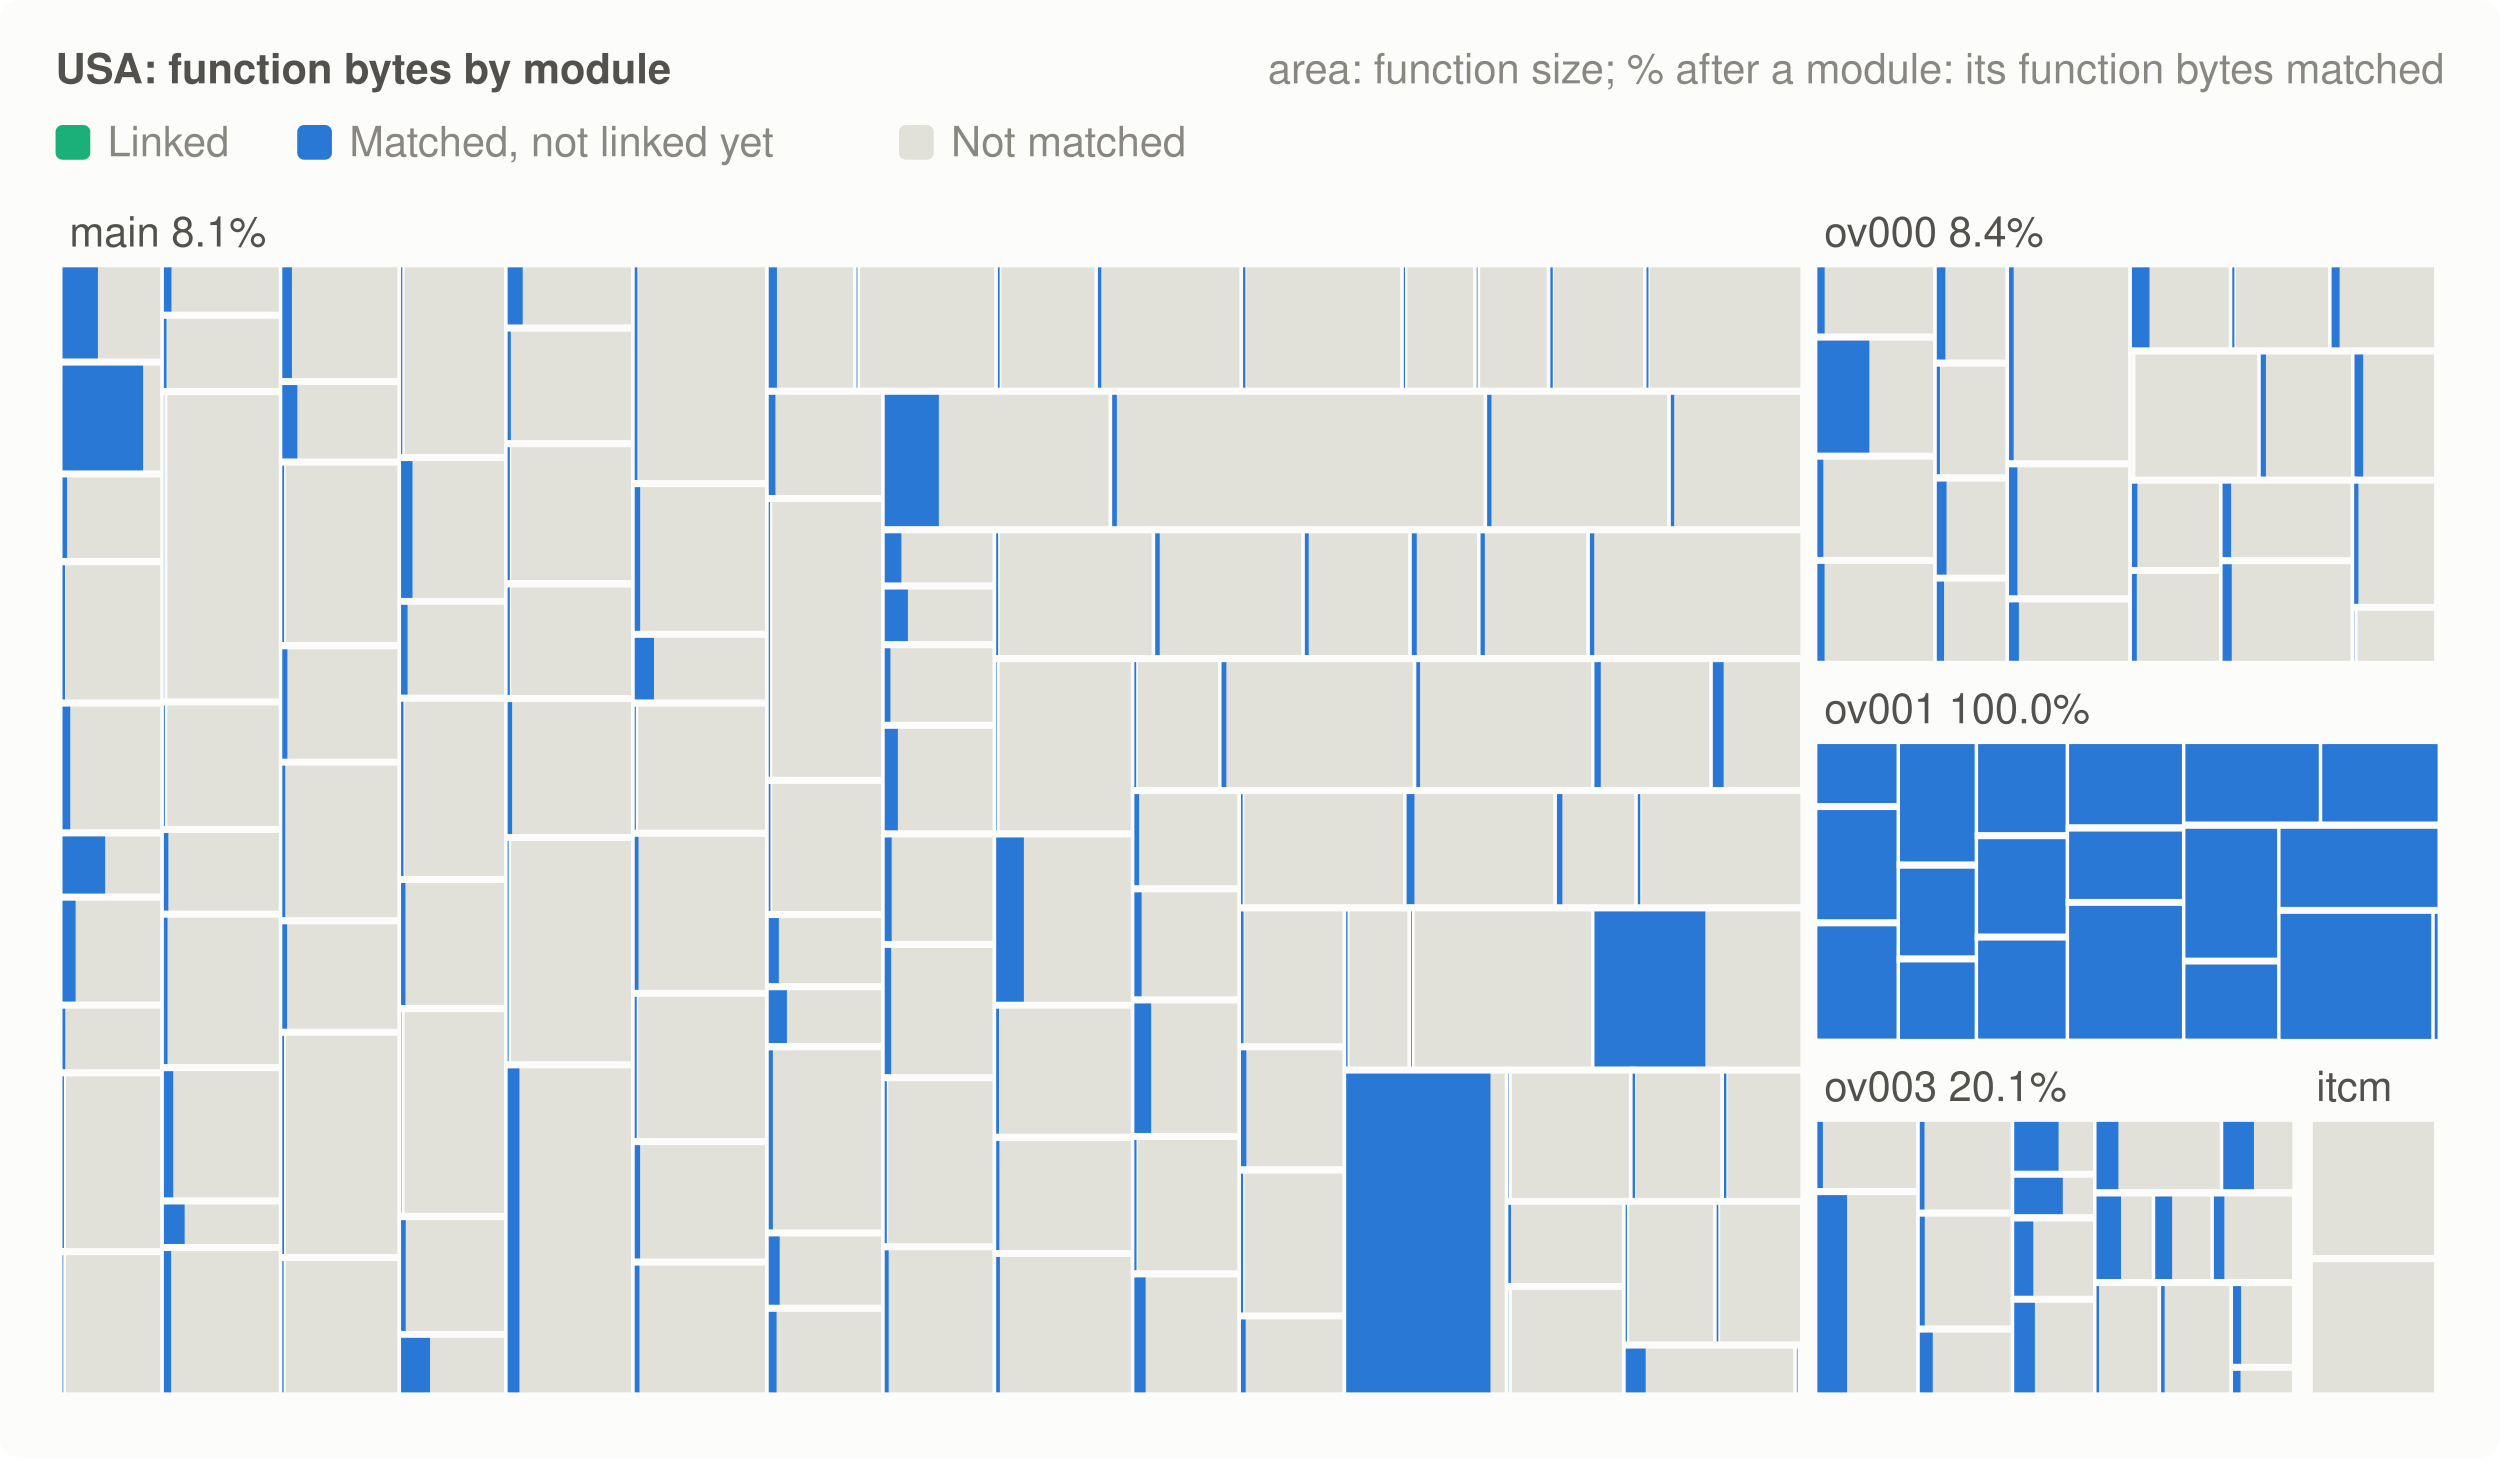
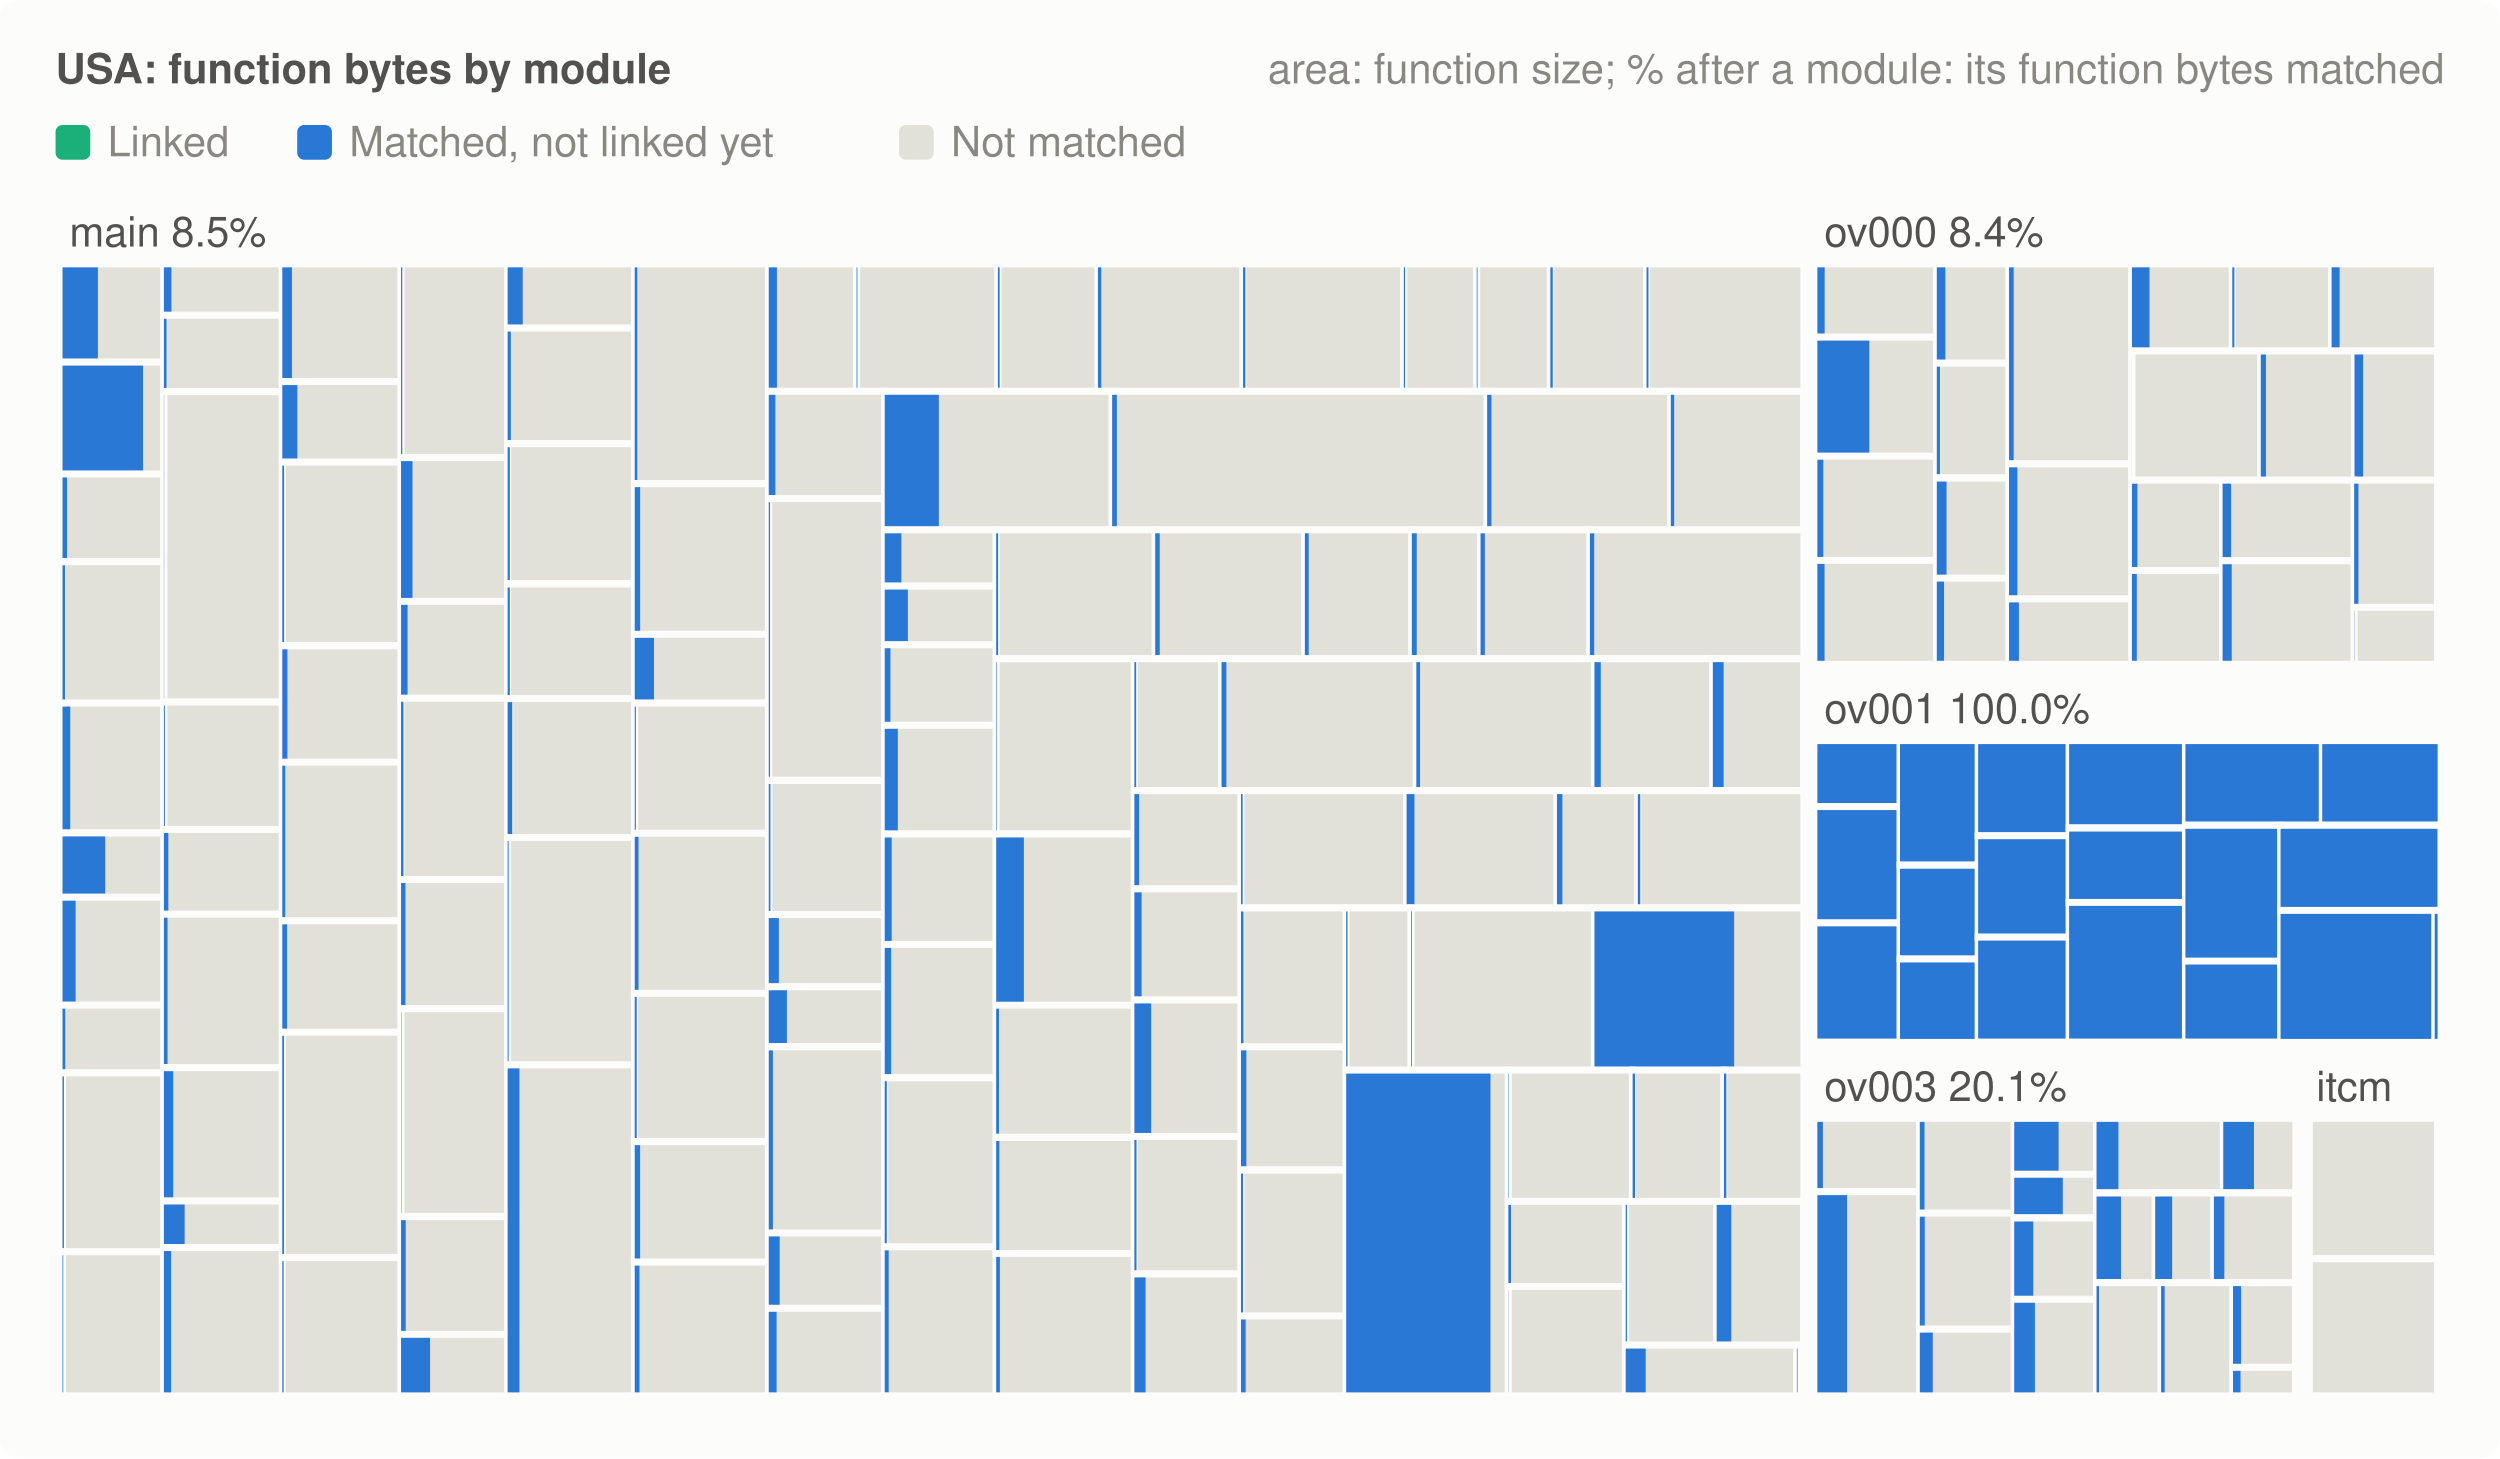
<svg xmlns="http://www.w3.org/2000/svg" viewBox="0 0 720 420" width="720" height="420" role="img" aria-label="Matched and linked code by module (USA)">
  <style>.bg{fill:#fcfcfb}.lbl{fill:#52514e}.muted{fill:#898781}.todo{fill:#e1e0d9}.gap{stroke:#fcfcfb}.matched{fill:#2a78d6}.linked{fill:#1baf7a}@media (prefers-color-scheme: dark){.bg{fill:#1a1a19}.lbl{fill:#c3c2b7}.muted{fill:#898781}.todo{fill:#2c2c2a}.gap{stroke:#1a1a19}.matched{fill:#3987e5}.linked{fill:#199e70}}text{font:12px -apple-system,BlinkMacSystemFont,'Segoe UI',Helvetica,Arial,sans-serif}.head{font-weight:600}</style>
  <rect class="bg" width="720" height="420" rx="6" />
  <text class="lbl head" x="16" y="24">USA: function bytes by module</text>
  <text class="muted" x="704" y="24" text-anchor="end">area: function size; % after a module: its function bytes matched</text>
  <rect class="linked" x="16" y="36" width="10" height="10" rx="2" />
  <text class="muted" x="31" y="45">Linked</text>
  <rect class="matched" x="85.6" y="36" width="10" height="10" rx="2" />
  <text class="muted" x="100.6" y="45">Matched, not linked yet</text>
  <rect class="todo" x="258.9" y="36" width="10" height="10" rx="2" />
  <text class="muted" x="273.9" y="45">Not matched</text>
  <rect class="todo gap" x="18.0" y="76.0" width="29.2" height="28.3" stroke-width="2" />
  <rect class="matched" x="18.0" y="77.0" width="10.20" height="26.3" />
  <rect class="todo gap" x="18.0" y="104.3" width="29.2" height="32.3" stroke-width="2" />
  <rect class="matched" x="18.0" y="105.3" width="23.21" height="30.3" />
  <rect class="todo gap" x="18.0" y="136.5" width="29.2" height="25.2" stroke-width="2" />
  <rect class="matched" x="18.0" y="137.5" width="1.30" height="23.2" />
  <rect class="todo gap" x="18.0" y="161.8" width="29.2" height="40.7" stroke-width="2" />
  <rect class="matched" x="18.0" y="162.8" width="0.75" height="38.7" />
  <rect class="todo gap" x="18.0" y="202.5" width="29.2" height="37.4" stroke-width="2" />
  <rect class="matched" x="18.0" y="203.5" width="2.23" height="35.4" />
  <rect class="todo gap" x="18.0" y="239.9" width="29.2" height="18.5" stroke-width="2" />
  <rect class="matched" x="18.0" y="240.9" width="12.29" height="16.5" />
  <rect class="todo gap" x="18.0" y="258.4" width="29.2" height="31.1" stroke-width="2" />
  <rect class="matched" x="18.0" y="259.4" width="3.78" height="29.1" />
  <rect class="todo gap" x="18.0" y="289.5" width="29.2" height="19.5" stroke-width="2" />
  <rect class="matched" x="18.0" y="290.5" width="0.83" height="17.5" />
  <rect class="todo gap" x="18.0" y="309.0" width="29.2" height="51.5" stroke-width="2" />
  <rect class="matched" x="18.0" y="310.0" width="0.41" height="49.5" />
  <rect class="todo gap" x="18.0" y="360.5" width="29.2" height="41.5" stroke-width="2" />
  <rect class="matched" x="18.0" y="361.5" width="0.22" height="39.5" />
  <rect class="todo gap" x="47.2" y="76.0" width="34.1" height="14.8" stroke-width="2" />
  <rect class="matched" x="47.2" y="77.0" width="2.18" height="12.8" />
  <rect class="todo gap" x="47.2" y="90.8" width="34.1" height="22.0" stroke-width="2" />
  <rect class="matched" x="47.2" y="91.8" width="0.78" height="20.0" />
  <rect class="todo gap" x="47.2" y="112.8" width="34.1" height="89.4" stroke-width="2" />
  <rect class="matched" x="47.2" y="113.8" width="0.08" height="87.4" />
  <rect class="todo gap" x="47.2" y="202.2" width="34.1" height="36.7" stroke-width="2" />
  <rect class="matched" x="47.2" y="203.2" width="0.28" height="34.7" />
  <rect class="todo gap" x="47.2" y="238.9" width="34.1" height="24.4" stroke-width="2" />
  <rect class="matched" x="47.2" y="239.9" width="1.28" height="22.4" />
  <rect class="todo gap" x="47.2" y="263.3" width="34.1" height="44.2" stroke-width="2" />
  <rect class="matched" x="47.2" y="264.3" width="1.06" height="42.2" />
  <rect class="todo gap" x="47.2" y="307.5" width="34.1" height="38.4" stroke-width="2" />
  <rect class="matched" x="47.2" y="308.5" width="2.69" height="36.4" />
  <rect class="todo gap" x="47.2" y="345.9" width="34.1" height="13.4" stroke-width="2" />
  <rect class="matched" x="47.2" y="346.9" width="5.98" height="11.4" />
  <rect class="todo gap" x="47.2" y="359.3" width="34.1" height="42.7" stroke-width="2" />
  <rect class="matched" x="47.2" y="360.3" width="2.08" height="40.7" />
  <rect class="todo gap" x="81.3" y="76.0" width="34.2" height="33.9" stroke-width="2" />
  <rect class="matched" x="81.3" y="77.0" width="2.78" height="31.9" />
  <rect class="todo gap" x="81.3" y="109.9" width="34.2" height="23.2" stroke-width="2" />
  <rect class="matched" x="81.3" y="110.9" width="4.34" height="21.2" />
  <rect class="todo gap" x="81.3" y="133.1" width="34.2" height="52.8" stroke-width="2" />
  <rect class="matched" x="81.3" y="134.1" width="0.52" height="50.8" />
  <rect class="todo gap" x="81.3" y="186.0" width="34.2" height="33.6" stroke-width="2" />
  <rect class="matched" x="81.3" y="187.0" width="1.47" height="31.6" />
  <rect class="todo gap" x="81.3" y="219.5" width="34.2" height="45.7" stroke-width="2" />
  <rect class="matched" x="81.3" y="220.5" width="0.88" height="43.7" />
  <rect class="todo gap" x="81.3" y="265.2" width="34.2" height="32.1" stroke-width="2" />
  <rect class="matched" x="81.3" y="266.2" width="1.38" height="30.1" />
  <rect class="todo gap" x="81.3" y="297.3" width="34.2" height="64.9" stroke-width="2" />
  <rect class="matched" x="81.3" y="298.3" width="0.50" height="62.9" />
  <rect class="todo gap" x="81.3" y="362.2" width="34.2" height="39.8" stroke-width="2" />
  <rect class="matched" x="81.3" y="363.2" width="0.38" height="37.8" />
  <rect class="todo gap" x="115.5" y="76.0" width="30.7" height="55.8" stroke-width="2" />
  <rect class="matched" x="115.5" y="77.0" width="0.36" height="53.8" />
  <rect class="todo gap" x="115.5" y="131.8" width="30.7" height="41.5" stroke-width="2" />
  <rect class="matched" x="115.5" y="132.8" width="3.30" height="39.5" />
  <rect class="todo gap" x="115.5" y="173.2" width="30.7" height="27.9" stroke-width="2" />
  <rect class="matched" x="115.5" y="174.2" width="1.88" height="25.9" />
  <rect class="todo gap" x="115.5" y="201.1" width="30.7" height="52.2" stroke-width="2" />
  <rect class="matched" x="115.5" y="202.1" width="0.70" height="50.2" />
  <rect class="todo gap" x="115.5" y="253.3" width="30.7" height="37.2" stroke-width="2" />
  <rect class="matched" x="115.5" y="254.3" width="1.27" height="35.2" />
  <rect class="todo gap" x="115.5" y="290.5" width="30.7" height="59.8" stroke-width="2" />
  <rect class="matched" x="115.5" y="291.5" width="0.11" height="57.8" />
  <rect class="todo gap" x="115.5" y="350.4" width="30.7" height="34.0" stroke-width="2" />
  <rect class="matched" x="115.5" y="351.4" width="1.35" height="32.0" />
  <rect class="todo gap" x="115.5" y="384.3" width="30.7" height="17.7" stroke-width="2" />
  <rect class="matched" x="115.5" y="385.3" width="8.35" height="15.7" />
  <rect class="todo gap" x="146.2" y="76.0" width="36.6" height="18.5" stroke-width="2" />
  <rect class="matched" x="146.2" y="77.0" width="4.34" height="16.5" />
  <rect class="todo gap" x="146.2" y="94.5" width="36.6" height="33.3" stroke-width="2" />
  <rect class="matched" x="146.2" y="95.5" width="0.93" height="31.3" />
  <rect class="todo gap" x="146.2" y="127.8" width="36.6" height="40.3" stroke-width="2" />
  <rect class="matched" x="146.2" y="128.8" width="0.64" height="38.3" />
  <rect class="todo gap" x="146.2" y="168.2" width="36.6" height="33.0" stroke-width="2" />
  <rect class="matched" x="146.2" y="169.2" width="0.63" height="31.0" />
  <rect class="todo gap" x="146.2" y="201.2" width="36.6" height="40.0" stroke-width="2" />
  <rect class="matched" x="146.2" y="202.2" width="1.29" height="38.0" />
  <rect class="todo gap" x="146.2" y="241.2" width="36.6" height="65.5" stroke-width="2" />
  <rect class="matched" x="146.2" y="242.2" width="0.29" height="63.5" />
  <rect class="todo gap" x="146.2" y="306.7" width="36.6" height="95.3" stroke-width="2" />
  <rect class="matched" x="146.2" y="307.7" width="3.40" height="93.3" />
  <rect class="todo gap" x="182.8" y="76.0" width="38.5" height="63.3" stroke-width="2" />
  <rect class="matched" x="182.8" y="77.0" width="0.78" height="61.3" />
  <rect class="todo gap" x="182.8" y="139.3" width="38.5" height="43.4" stroke-width="2" />
  <rect class="matched" x="182.8" y="140.3" width="1.56" height="41.4" />
  <rect class="todo gap" x="182.8" y="182.7" width="38.5" height="19.8" stroke-width="2" />
  <rect class="matched" x="182.8" y="183.7" width="5.55" height="17.8" />
  <rect class="todo gap" x="182.8" y="202.5" width="38.5" height="37.5" stroke-width="2" />
  <rect class="matched" x="182.8" y="203.5" width="0.33" height="35.5" />
  <rect class="todo gap" x="182.8" y="240.0" width="38.5" height="46.1" stroke-width="2" />
  <rect class="matched" x="182.8" y="241.0" width="1.10" height="44.1" />
  <rect class="todo gap" x="182.8" y="286.1" width="38.5" height="42.7" stroke-width="2" />
  <rect class="matched" x="182.8" y="287.1" width="0.58" height="40.7" />
  <rect class="todo gap" x="182.8" y="328.8" width="38.5" height="34.7" stroke-width="2" />
  <rect class="matched" x="182.8" y="329.8" width="1.55" height="32.7" />
  <rect class="todo gap" x="182.8" y="363.5" width="38.5" height="38.5" stroke-width="2" />
  <rect class="matched" x="182.8" y="364.5" width="1.37" height="36.5" />
  <rect class="todo gap" x="221.4" y="76.0" width="25.3" height="36.7" stroke-width="2" />
  <rect class="matched" x="221.4" y="77.0" width="2.35" height="34.7" />
  <rect class="todo gap" x="246.7" y="76.0" width="40.7" height="36.7" stroke-width="2" />
  <rect class="matched" x="246.7" y="77.0" width="0.23" height="34.7" />
  <rect class="todo gap" x="287.4" y="76.0" width="28.9" height="36.7" stroke-width="2" />
  <rect class="matched" x="287.4" y="77.0" width="0.50" height="34.7" />
  <rect class="todo gap" x="316.2" y="76.0" width="41.8" height="36.7" stroke-width="2" />
  <rect class="matched" x="316.2" y="77.0" width="0.98" height="34.7" />
  <rect class="todo gap" x="358.0" y="76.0" width="46.3" height="36.7" stroke-width="2" />
  <rect class="matched" x="358.0" y="77.0" width="0.67" height="34.7" />
  <rect class="todo gap" x="404.3" y="76.0" width="21.0" height="36.7" stroke-width="2" />
  <rect class="matched" x="404.3" y="77.0" width="0.36" height="34.7" />
  <rect class="todo gap" x="425.3" y="76.0" width="21.2" height="36.7" stroke-width="2" />
  <rect class="matched" x="425.3" y="77.0" width="0.22" height="34.7" />
  <rect class="todo gap" x="446.5" y="76.0" width="27.7" height="36.7" stroke-width="2" />
  <rect class="matched" x="446.5" y="77.0" width="0.70" height="34.7" />
  <rect class="todo gap" x="474.2" y="76.0" width="45.3" height="36.7" stroke-width="2" />
  <rect class="matched" x="474.2" y="77.0" width="0.56" height="34.7" />
  <rect class="todo gap" x="221.4" y="112.7" width="33.4" height="30.9" stroke-width="2" />
  <rect class="matched" x="221.4" y="113.7" width="1.92" height="28.9" />
  <rect class="todo gap" x="221.4" y="143.6" width="33.4" height="81.1" stroke-width="2" />
  <rect class="matched" x="221.4" y="144.6" width="0.37" height="79.1" />
  <rect class="todo gap" x="221.4" y="224.8" width="33.4" height="38.6" stroke-width="2" />
  <rect class="matched" x="221.4" y="225.8" width="0.48" height="36.6" />
  <rect class="todo gap" x="221.4" y="263.4" width="33.4" height="20.8" stroke-width="2" />
  <rect class="matched" x="221.4" y="264.4" width="2.91" height="18.8" />
  <rect class="todo gap" x="221.4" y="284.2" width="33.4" height="17.2" stroke-width="2" />
  <rect class="matched" x="221.4" y="285.2" width="5.23" height="15.2" />
  <rect class="todo gap" x="221.4" y="301.5" width="33.4" height="53.7" stroke-width="2" />
  <rect class="matched" x="221.4" y="302.5" width="1.19" height="51.7" />
  <rect class="todo gap" x="221.4" y="355.1" width="33.4" height="21.7" stroke-width="2" />
  <rect class="matched" x="221.4" y="356.1" width="3.15" height="19.7" />
  <rect class="todo gap" x="221.4" y="376.8" width="33.4" height="25.2" stroke-width="2" />
  <rect class="matched" x="221.4" y="377.8" width="2.26" height="23.2" />
  <rect class="todo gap" x="254.8" y="112.7" width="65.5" height="39.9" stroke-width="2" />
  <rect class="matched" x="254.8" y="113.7" width="15.59" height="37.9" />
  <rect class="todo gap" x="320.3" y="112.7" width="108.0" height="39.9" stroke-width="2" />
  <rect class="matched" x="320.3" y="113.7" width="1.35" height="37.9" />
  <rect class="todo gap" x="428.3" y="112.7" width="52.9" height="39.9" stroke-width="2" />
  <rect class="matched" x="428.3" y="113.7" width="1.24" height="37.9" />
  <rect class="todo gap" x="481.2" y="112.7" width="38.2" height="39.9" stroke-width="2" />
  <rect class="matched" x="481.2" y="113.7" width="0.97" height="37.9" />
  <rect class="todo gap" x="254.8" y="152.6" width="32.1" height="16.2" stroke-width="2" />
  <rect class="matched" x="254.8" y="153.6" width="4.80" height="14.2" />
  <rect class="todo gap" x="254.8" y="168.8" width="32.1" height="16.9" stroke-width="2" />
  <rect class="matched" x="254.8" y="169.8" width="6.67" height="14.9" />
  <rect class="todo gap" x="254.8" y="185.7" width="32.1" height="23.2" stroke-width="2" />
  <rect class="matched" x="254.8" y="186.7" width="1.64" height="21.2" />
  <rect class="todo gap" x="254.8" y="208.9" width="32.1" height="31.3" stroke-width="2" />
  <rect class="matched" x="254.8" y="209.9" width="3.78" height="29.3" />
  <rect class="todo gap" x="254.8" y="240.2" width="32.1" height="31.8" stroke-width="2" />
  <rect class="matched" x="254.8" y="241.2" width="2.00" height="29.8" />
  <rect class="todo gap" x="254.8" y="272.0" width="32.1" height="38.4" stroke-width="2" />
  <rect class="matched" x="254.8" y="273.0" width="1.85" height="36.4" />
  <rect class="todo gap" x="254.8" y="310.4" width="32.1" height="48.7" stroke-width="2" />
  <rect class="matched" x="254.8" y="311.4" width="0.60" height="46.7" />
  <rect class="todo gap" x="254.8" y="359.1" width="32.1" height="42.9" stroke-width="2" />
  <rect class="matched" x="254.8" y="360.1" width="1.14" height="40.9" />
  <rect class="todo gap" x="286.9" y="152.6" width="45.8" height="37.1" stroke-width="2" />
  <rect class="matched" x="286.9" y="153.6" width="0.56" height="35.1" />
  <rect class="todo gap" x="332.7" y="152.6" width="43.1" height="37.1" stroke-width="2" />
  <rect class="matched" x="332.7" y="153.6" width="1.30" height="35.1" />
  <rect class="todo gap" x="375.8" y="152.6" width="30.8" height="37.1" stroke-width="2" />
  <rect class="matched" x="375.8" y="153.6" width="1.11" height="35.1" />
  <rect class="todo gap" x="406.6" y="152.6" width="19.8" height="37.1" stroke-width="2" />
  <rect class="matched" x="406.6" y="153.6" width="1.43" height="35.1" />
  <rect class="todo gap" x="426.4" y="152.6" width="31.5" height="37.1" stroke-width="2" />
  <rect class="matched" x="426.4" y="153.6" width="1.23" height="35.1" />
  <rect class="todo gap" x="457.9" y="152.6" width="61.6" height="37.1" stroke-width="2" />
  <rect class="matched" x="457.9" y="153.6" width="1.23" height="35.1" />
  <rect class="todo gap" x="286.9" y="189.7" width="39.8" height="50.5" stroke-width="2" />
  <rect class="matched" x="286.9" y="190.7" width="0.17" height="48.5" />
  <rect class="todo gap" x="286.9" y="240.2" width="39.8" height="49.4" stroke-width="2" />
  <rect class="matched" x="286.9" y="241.2" width="7.98" height="47.4" />
  <rect class="todo gap" x="286.9" y="289.5" width="39.8" height="38.0" stroke-width="2" />
  <rect class="matched" x="286.9" y="290.5" width="0.84" height="36.0" />
  <rect class="todo gap" x="286.9" y="327.6" width="39.8" height="33.5" stroke-width="2" />
  <rect class="matched" x="286.9" y="328.6" width="0.94" height="31.5" />
  <rect class="todo gap" x="286.9" y="361.0" width="39.8" height="41.0" stroke-width="2" />
  <rect class="matched" x="286.9" y="362.0" width="1.07" height="39.0" />
  <rect class="todo gap" x="326.7" y="189.7" width="25.1" height="38.0" stroke-width="2" />
  <rect class="matched" x="326.7" y="190.7" width="0.52" height="36.0" />
  <rect class="todo gap" x="351.8" y="189.7" width="56.1" height="38.0" stroke-width="2" />
  <rect class="matched" x="351.8" y="190.7" width="1.39" height="36.0" />
  <rect class="todo gap" x="407.9" y="189.7" width="51.3" height="38.0" stroke-width="2" />
  <rect class="matched" x="407.9" y="190.7" width="1.07" height="36.0" />
  <rect class="todo gap" x="459.2" y="189.7" width="34.1" height="38.0" stroke-width="2" />
  <rect class="matched" x="459.2" y="190.7" width="1.82" height="36.0" />
  <rect class="todo gap" x="493.3" y="189.7" width="26.1" height="38.0" stroke-width="2" />
  <rect class="matched" x="493.3" y="190.7" width="3.11" height="36.0" />
  <rect class="todo gap" x="326.7" y="227.7" width="30.7" height="28.3" stroke-width="2" />
  <rect class="matched" x="326.7" y="228.7" width="1.36" height="26.3" />
  <rect class="todo gap" x="326.7" y="256.0" width="30.7" height="32.0" stroke-width="2" />
  <rect class="matched" x="326.7" y="257.0" width="2.08" height="30.0" />
  <rect class="todo gap" x="326.7" y="288.0" width="30.7" height="39.3" stroke-width="2" />
  <rect class="matched" x="326.7" y="289.0" width="4.83" height="37.3" />
  <rect class="todo gap" x="326.7" y="327.3" width="30.7" height="39.6" stroke-width="2" />
  <rect class="matched" x="326.7" y="328.3" width="0.62" height="37.6" />
  <rect class="todo gap" x="326.7" y="366.9" width="30.7" height="35.1" stroke-width="2" />
  <rect class="matched" x="326.7" y="367.9" width="3.23" height="33.1" />
  <rect class="todo gap" x="357.4" y="227.7" width="47.7" height="33.8" stroke-width="2" />
  <rect class="matched" x="357.4" y="228.7" width="0.48" height="31.8" />
  <rect class="todo gap" x="405.1" y="227.7" width="43.3" height="33.8" stroke-width="2" />
  <rect class="matched" x="405.1" y="228.7" width="2.26" height="31.8" />
  <rect class="todo gap" x="448.4" y="227.7" width="23.3" height="33.8" stroke-width="2" />
  <rect class="matched" x="448.4" y="228.7" width="1.56" height="31.8" />
  <rect class="todo gap" x="471.7" y="227.7" width="47.8" height="33.8" stroke-width="2" />
  <rect class="matched" x="471.7" y="228.7" width="0.70" height="31.8" />
  <rect class="todo gap" x="357.4" y="261.5" width="30.3" height="40.0" stroke-width="2" />
  <rect class="matched" x="357.4" y="262.5" width="0.74" height="38.0" />
  <rect class="todo gap" x="357.4" y="301.5" width="30.3" height="35.4" stroke-width="2" />
  <rect class="matched" x="357.4" y="302.5" width="1.55" height="33.4" />
  <rect class="todo gap" x="357.4" y="337.0" width="30.3" height="42.1" stroke-width="2" />
  <rect class="matched" x="357.4" y="338.0" width="0.61" height="40.1" />
  <rect class="todo gap" x="357.4" y="379.0" width="30.3" height="23.0" stroke-width="2" />
  <rect class="matched" x="357.4" y="380.0" width="1.36" height="21.0" />
  <rect class="todo gap" x="387.7" y="261.5" width="18.7" height="46.7" stroke-width="2" />
  <rect class="matched" x="387.7" y="262.5" width="0.39" height="44.7" />
  <rect class="todo gap" x="406.4" y="261.5" width="52.8" height="46.7" stroke-width="2" />
  <rect class="matched" x="406.4" y="262.5" width="0.22" height="44.7" />
  <rect class="todo gap" x="459.2" y="261.5" width="60.3" height="46.7" stroke-width="2" />
-   <rect class="matched" x="459.2" y="262.5" width="31.94" height="44.7" />
+   <rect class="matched" x="459.2" y="262.5" width="40.23" height="44.7" />
  <rect class="todo gap" x="387.7" y="308.2" width="46.7" height="93.8" stroke-width="2" />
  <rect class="matched" x="387.7" y="309.2" width="41.56" height="91.8" />
  <rect class="todo gap" x="434.4" y="308.2" width="35.7" height="37.9" stroke-width="2" />
  <rect class="matched" x="434.4" y="309.2" width="0.13" height="35.9" />
  <rect class="todo gap" x="470.2" y="308.2" width="26.3" height="37.9" stroke-width="2" />
  <rect class="matched" x="470.2" y="309.2" width="0.69" height="35.9" />
  <rect class="todo gap" x="496.5" y="308.2" width="23.0" height="37.9" stroke-width="2" />
  <rect class="matched" x="496.5" y="309.2" width="0.69" height="35.9" />
  <rect class="todo gap" x="434.4" y="346.0" width="33.7" height="24.5" stroke-width="2" />
  <rect class="matched" x="434.4" y="347.0" width="0.81" height="22.5" />
  <rect class="todo gap" x="434.4" y="370.5" width="33.7" height="31.5" stroke-width="2" />
  <rect class="matched" x="434.4" y="371.5" width="0.06" height="29.5" />
  <rect class="todo gap" x="468.2" y="346.0" width="26.3" height="41.4" stroke-width="2" />
  <rect class="matched" x="468.2" y="347.0" width="0.36" height="39.4" />
  <rect class="todo gap" x="494.4" y="346.0" width="25.0" height="41.4" stroke-width="2" />
-   <rect class="matched" x="494.4" y="347.0" width="0.48" height="39.4" />
+   <rect class="matched" x="494.4" y="347.0" width="4.22" height="39.4" />
  <rect class="todo gap" x="468.2" y="387.4" width="49.3" height="14.6" stroke-width="2" />
  <rect class="matched" x="468.2" y="388.4" width="5.76" height="12.6" />
  <rect class="todo gap" x="517.5" y="387.4" width="1.9" height="14.6" stroke-width="2" />
  <rect class="matched" x="517.5" y="388.4" width="0.19" height="12.6" />
-   <text class="lbl" x="20.0" y="71.0">main 8.1%</text>
+   <text class="lbl" x="20.0" y="71.0">main 8.5%</text>
  <rect class="todo gap" x="523.4" y="76.0" width="34.4" height="21.1" stroke-width="2" />
  <rect class="matched" x="523.4" y="77.0" width="2.10" height="19.1" />
  <rect class="todo gap" x="523.4" y="97.1" width="34.4" height="34.3" stroke-width="2" />
  <rect class="matched" x="523.4" y="98.1" width="14.97" height="32.3" />
  <rect class="todo gap" x="523.4" y="131.4" width="34.4" height="30.1" stroke-width="2" />
  <rect class="matched" x="523.4" y="132.4" width="1.72" height="28.1" />
  <rect class="todo gap" x="523.4" y="161.4" width="34.4" height="29.9" stroke-width="2" />
  <rect class="matched" x="523.4" y="162.4" width="2.07" height="27.9" />
  <rect class="todo gap" x="557.8" y="76.0" width="20.8" height="28.6" stroke-width="2" />
  <rect class="matched" x="557.8" y="77.0" width="2.47" height="26.6" />
  <rect class="todo gap" x="557.8" y="104.6" width="20.8" height="33.0" stroke-width="2" />
  <rect class="matched" x="557.8" y="105.6" width="0.91" height="31.0" />
  <rect class="todo gap" x="557.8" y="137.7" width="20.8" height="28.9" stroke-width="2" />
  <rect class="matched" x="557.8" y="138.7" width="2.80" height="26.9" />
  <rect class="todo gap" x="557.8" y="166.5" width="20.8" height="24.8" stroke-width="2" />
  <rect class="matched" x="557.8" y="167.5" width="2.08" height="22.8" />
  <rect class="todo gap" x="578.6" y="76.0" width="35.3" height="57.6" stroke-width="2" />
  <rect class="matched" x="578.6" y="77.0" width="1.34" height="55.6" />
  <rect class="todo gap" x="578.6" y="133.6" width="35.3" height="38.9" stroke-width="2" />
  <rect class="matched" x="578.6" y="134.6" width="2.41" height="36.9" />
  <rect class="todo gap" x="578.6" y="172.5" width="35.3" height="18.8" stroke-width="2" />
  <rect class="matched" x="578.6" y="173.5" width="2.84" height="16.8" />
  <rect class="todo gap" x="614.0" y="76.0" width="28.9" height="25.1" stroke-width="2" />
  <rect class="matched" x="614.0" y="77.0" width="5.06" height="23.1" />
  <rect class="todo gap" x="642.9" y="76.0" width="28.7" height="25.1" stroke-width="2" />
  <rect class="matched" x="642.9" y="77.0" width="0.60" height="23.1" />
  <rect class="todo gap" x="671.5" y="76.0" width="30.5" height="25.1" stroke-width="2" />
  <rect class="matched" x="671.5" y="77.0" width="2.31" height="23.1" />
  <rect class="todo gap" x="614.0" y="101.1" width="37.1" height="37.2" stroke-width="2" />
  <rect class="matched" x="614.0" y="102.1" width="0.01" height="35.2" />
  <rect class="todo gap" x="651.1" y="101.1" width="27.1" height="37.2" stroke-width="2" />
  <rect class="matched" x="651.1" y="102.1" width="1.49" height="35.2" />
  <rect class="todo gap" x="678.1" y="101.1" width="23.9" height="37.2" stroke-width="2" />
  <rect class="matched" x="678.1" y="102.1" width="2.48" height="35.2" />
  <rect class="todo gap" x="614.0" y="138.3" width="26.1" height="26.0" stroke-width="2" />
  <rect class="matched" x="614.0" y="139.3" width="1.57" height="24.0" />
  <rect class="todo gap" x="614.0" y="164.3" width="26.1" height="27.0" stroke-width="2" />
  <rect class="matched" x="614.0" y="165.3" width="1.40" height="25.0" />
  <rect class="todo gap" x="640.1" y="138.3" width="37.9" height="23.2" stroke-width="2" />
  <rect class="matched" x="640.1" y="139.3" width="2.46" height="21.2" />
  <rect class="todo gap" x="640.1" y="161.5" width="37.9" height="29.8" stroke-width="2" />
  <rect class="matched" x="640.1" y="162.5" width="2.64" height="27.8" />
  <rect class="todo gap" x="678.0" y="138.3" width="24.0" height="36.7" stroke-width="2" />
  <rect class="matched" x="678.0" y="139.3" width="1.23" height="34.7" />
  <rect class="todo gap" x="678.0" y="174.9" width="24.0" height="16.4" stroke-width="2" />
  <rect class="matched" x="678.0" y="175.9" width="0.08" height="14.4" />
  <text class="lbl" x="525.4" y="71.0">ov000 8.4%</text>
  <rect class="todo gap" x="523.4" y="213.3" width="23.8" height="19.0" stroke-width="2" />
  <rect class="matched" x="523.4" y="214.3" width="23.78" height="17.0" />
  <rect class="todo gap" x="523.4" y="232.3" width="23.8" height="33.5" stroke-width="2" />
  <rect class="matched" x="523.4" y="233.3" width="23.78" height="31.5" />
  <rect class="todo gap" x="523.4" y="265.8" width="23.8" height="34.3" stroke-width="2" />
  <rect class="matched" x="523.4" y="266.8" width="23.78" height="32.3" />
  <rect class="todo gap" x="547.2" y="213.3" width="22.5" height="35.8" stroke-width="2" />
  <rect class="matched" x="547.2" y="214.3" width="22.51" height="33.8" />
  <rect class="todo gap" x="547.2" y="249.2" width="22.5" height="27.0" stroke-width="2" />
  <rect class="matched" x="547.2" y="250.2" width="22.51" height="25.0" />
  <rect class="todo gap" x="547.2" y="276.2" width="22.5" height="24.0" stroke-width="2" />
  <rect class="matched" x="547.2" y="277.2" width="22.51" height="22.0" />
  <rect class="todo gap" x="569.7" y="213.3" width="26.1" height="27.4" stroke-width="2" />
  <rect class="matched" x="569.7" y="214.3" width="26.12" height="25.4" />
  <rect class="todo gap" x="569.7" y="240.7" width="26.1" height="29.2" stroke-width="2" />
  <rect class="matched" x="569.7" y="241.7" width="26.12" height="27.2" />
  <rect class="todo gap" x="569.7" y="269.9" width="26.1" height="30.2" stroke-width="2" />
  <rect class="matched" x="569.7" y="270.9" width="26.12" height="28.2" />
  <rect class="todo gap" x="595.9" y="213.3" width="33.6" height="25.1" stroke-width="2" />
  <rect class="matched" x="595.9" y="214.3" width="33.56" height="23.1" />
  <rect class="todo gap" x="595.9" y="238.5" width="33.6" height="21.5" stroke-width="2" />
  <rect class="matched" x="595.9" y="239.5" width="33.56" height="19.5" />
  <rect class="todo gap" x="595.9" y="259.9" width="33.6" height="40.2" stroke-width="2" />
  <rect class="matched" x="595.9" y="260.9" width="33.56" height="38.2" />
  <rect class="todo gap" x="629.4" y="213.3" width="39.3" height="24.3" stroke-width="2" />
  <rect class="matched" x="629.4" y="214.3" width="39.33" height="22.3" />
  <rect class="todo gap" x="668.8" y="213.3" width="33.2" height="24.3" stroke-width="2" />
  <rect class="matched" x="668.8" y="214.3" width="33.24" height="22.3" />
  <rect class="todo gap" x="629.4" y="237.7" width="27.4" height="39.2" stroke-width="2" />
  <rect class="matched" x="629.4" y="238.7" width="27.38" height="37.2" />
  <rect class="todo gap" x="629.4" y="276.8" width="27.4" height="23.3" stroke-width="2" />
  <rect class="matched" x="629.4" y="277.8" width="27.38" height="21.3" />
  <rect class="todo gap" x="656.8" y="237.7" width="45.2" height="24.5" stroke-width="2" />
  <rect class="matched" x="656.8" y="238.7" width="45.20" height="22.5" />
  <rect class="todo gap" x="656.8" y="262.2" width="44.4" height="38.0" stroke-width="2" />
  <rect class="matched" x="656.8" y="263.2" width="44.37" height="36.0" />
  <rect class="todo gap" x="701.2" y="262.2" width="0.8" height="38.0" stroke-width="2" />
  <rect class="matched" x="701.2" y="263.2" width="0.83" height="36.0" />
  <text class="lbl" x="525.4" y="208.3">ov001 100.0%</text>
  <rect class="todo gap" x="523.4" y="322.1" width="29.5" height="21.1" stroke-width="2" />
  <rect class="matched" x="523.4" y="323.1" width="1.59" height="19.1" />
  <rect class="todo gap" x="523.4" y="343.2" width="29.5" height="58.8" stroke-width="2" />
  <rect class="matched" x="523.4" y="344.2" width="8.56" height="56.8" />
  <rect class="todo gap" x="552.9" y="322.1" width="27.2" height="27.3" stroke-width="2" />
  <rect class="matched" x="552.9" y="323.1" width="1.36" height="25.3" />
  <rect class="todo gap" x="552.9" y="349.4" width="27.2" height="33.4" stroke-width="2" />
  <rect class="matched" x="552.9" y="350.4" width="1.43" height="31.4" />
  <rect class="todo gap" x="552.9" y="382.8" width="27.2" height="19.2" stroke-width="2" />
  <rect class="matched" x="552.9" y="383.8" width="3.74" height="17.2" />
  <rect class="todo gap" x="580.1" y="322.1" width="23.7" height="16.1" stroke-width="2" />
  <rect class="matched" x="580.1" y="323.1" width="12.77" height="14.1" />
  <rect class="todo gap" x="580.1" y="338.2" width="23.7" height="12.5" stroke-width="2" />
  <rect class="matched" x="580.1" y="339.2" width="13.99" height="10.5" />
  <rect class="todo gap" x="580.1" y="350.8" width="23.7" height="23.4" stroke-width="2" />
  <rect class="matched" x="580.1" y="351.8" width="5.49" height="21.4" />
  <rect class="todo gap" x="580.1" y="374.2" width="23.7" height="27.8" stroke-width="2" />
  <rect class="matched" x="580.1" y="375.2" width="5.95" height="25.8" />
  <rect class="todo gap" x="603.8" y="322.1" width="36.5" height="21.4" stroke-width="2" />
  <rect class="matched" x="603.8" y="323.1" width="6.30" height="19.4" />
  <rect class="todo gap" x="640.3" y="322.1" width="20.9" height="21.4" stroke-width="2" />
  <rect class="matched" x="640.3" y="323.1" width="8.84" height="19.4" />
  <rect class="todo gap" x="603.8" y="343.6" width="16.9" height="25.8" stroke-width="2" />
  <rect class="matched" x="603.8" y="344.6" width="7.05" height="23.8" />
  <rect class="todo gap" x="620.7" y="343.6" width="16.9" height="25.8" stroke-width="2" />
  <rect class="matched" x="620.7" y="344.6" width="4.87" height="23.8" />
  <rect class="todo gap" x="637.6" y="343.6" width="23.5" height="25.8" stroke-width="2" />
  <rect class="matched" x="637.6" y="344.6" width="3.01" height="23.8" />
  <rect class="todo gap" x="603.8" y="369.4" width="18.6" height="32.6" stroke-width="2" />
  <rect class="matched" x="603.8" y="370.4" width="0.77" height="30.6" />
  <rect class="todo gap" x="622.4" y="369.4" width="20.7" height="32.6" stroke-width="2" />
  <rect class="matched" x="622.4" y="370.4" width="1.03" height="30.6" />
  <rect class="todo gap" x="643.1" y="369.4" width="18.0" height="24.4" stroke-width="2" />
  <rect class="matched" x="643.1" y="370.4" width="2.33" height="22.4" />
  <rect class="todo gap" x="643.1" y="393.8" width="18.0" height="8.2" stroke-width="2" />
  <rect class="matched" x="643.1" y="394.8" width="2.17" height="6.2" />
  <text class="lbl" x="525.4" y="317.1">ov003 20.1%</text>
  <rect class="todo gap" x="665.1" y="322.1" width="36.9" height="40.4" stroke-width="2" />
  <rect class="todo gap" x="665.1" y="362.5" width="36.9" height="39.5" stroke-width="2" />
  <text class="lbl" x="667.1" y="317.1">itcm</text>
</svg>
